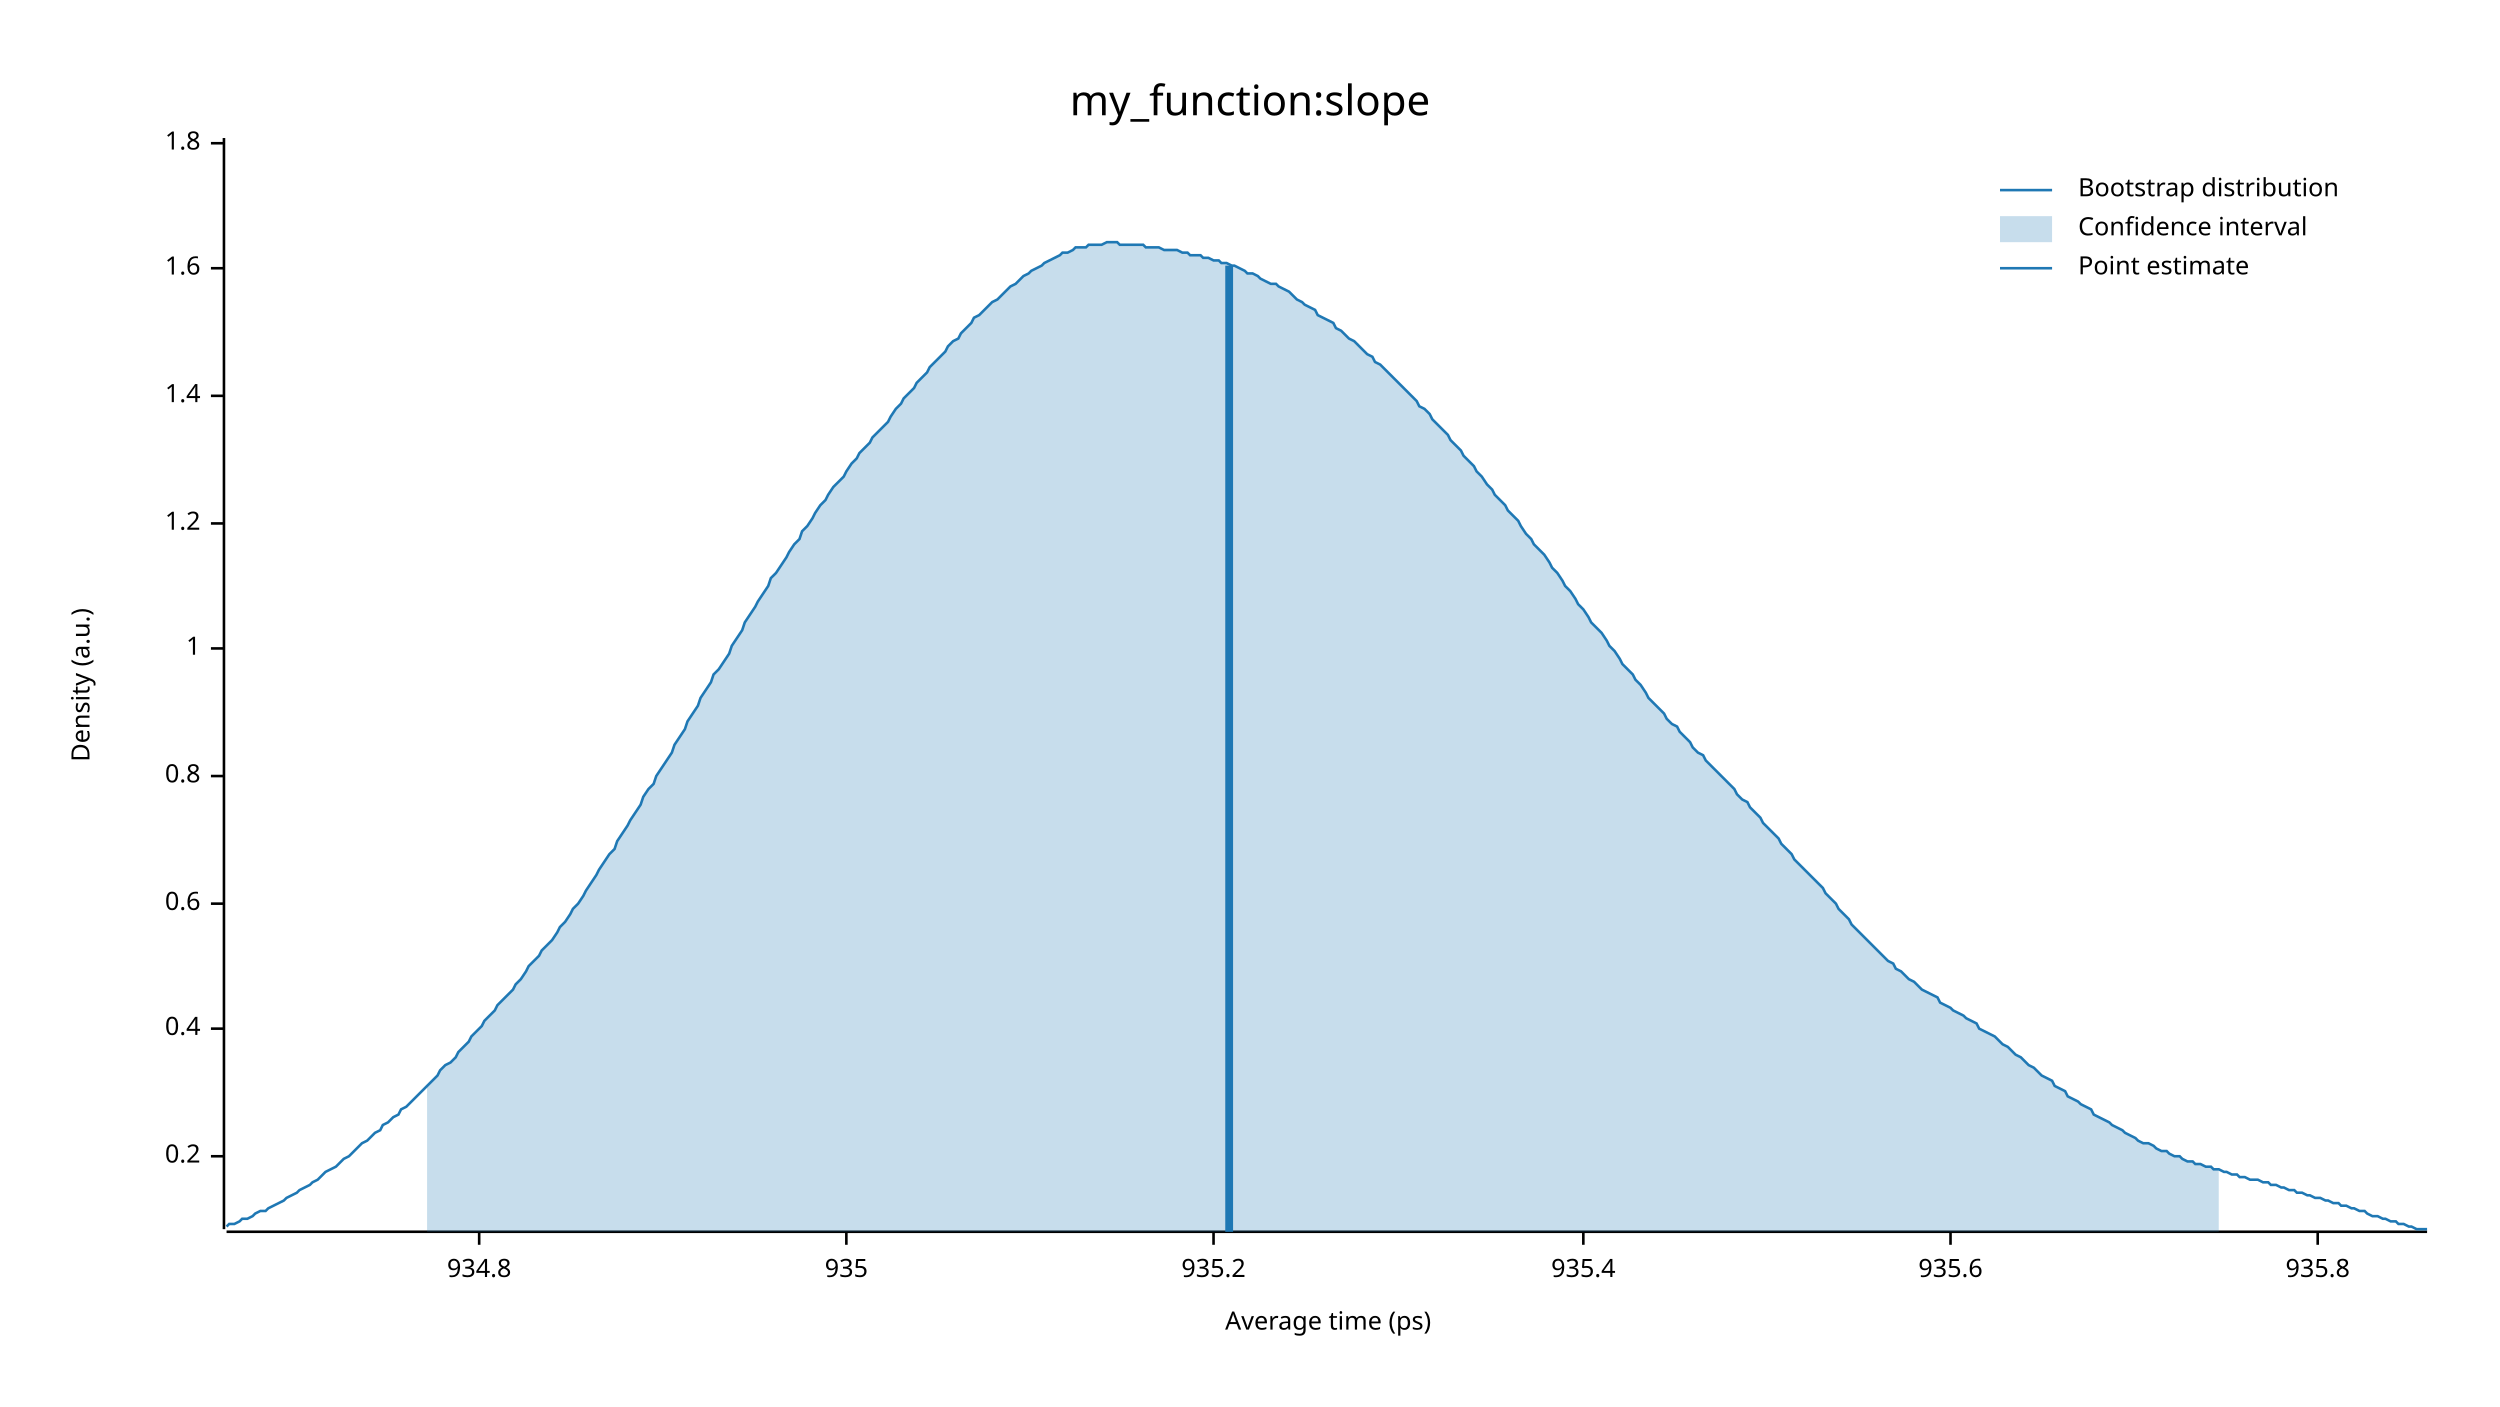
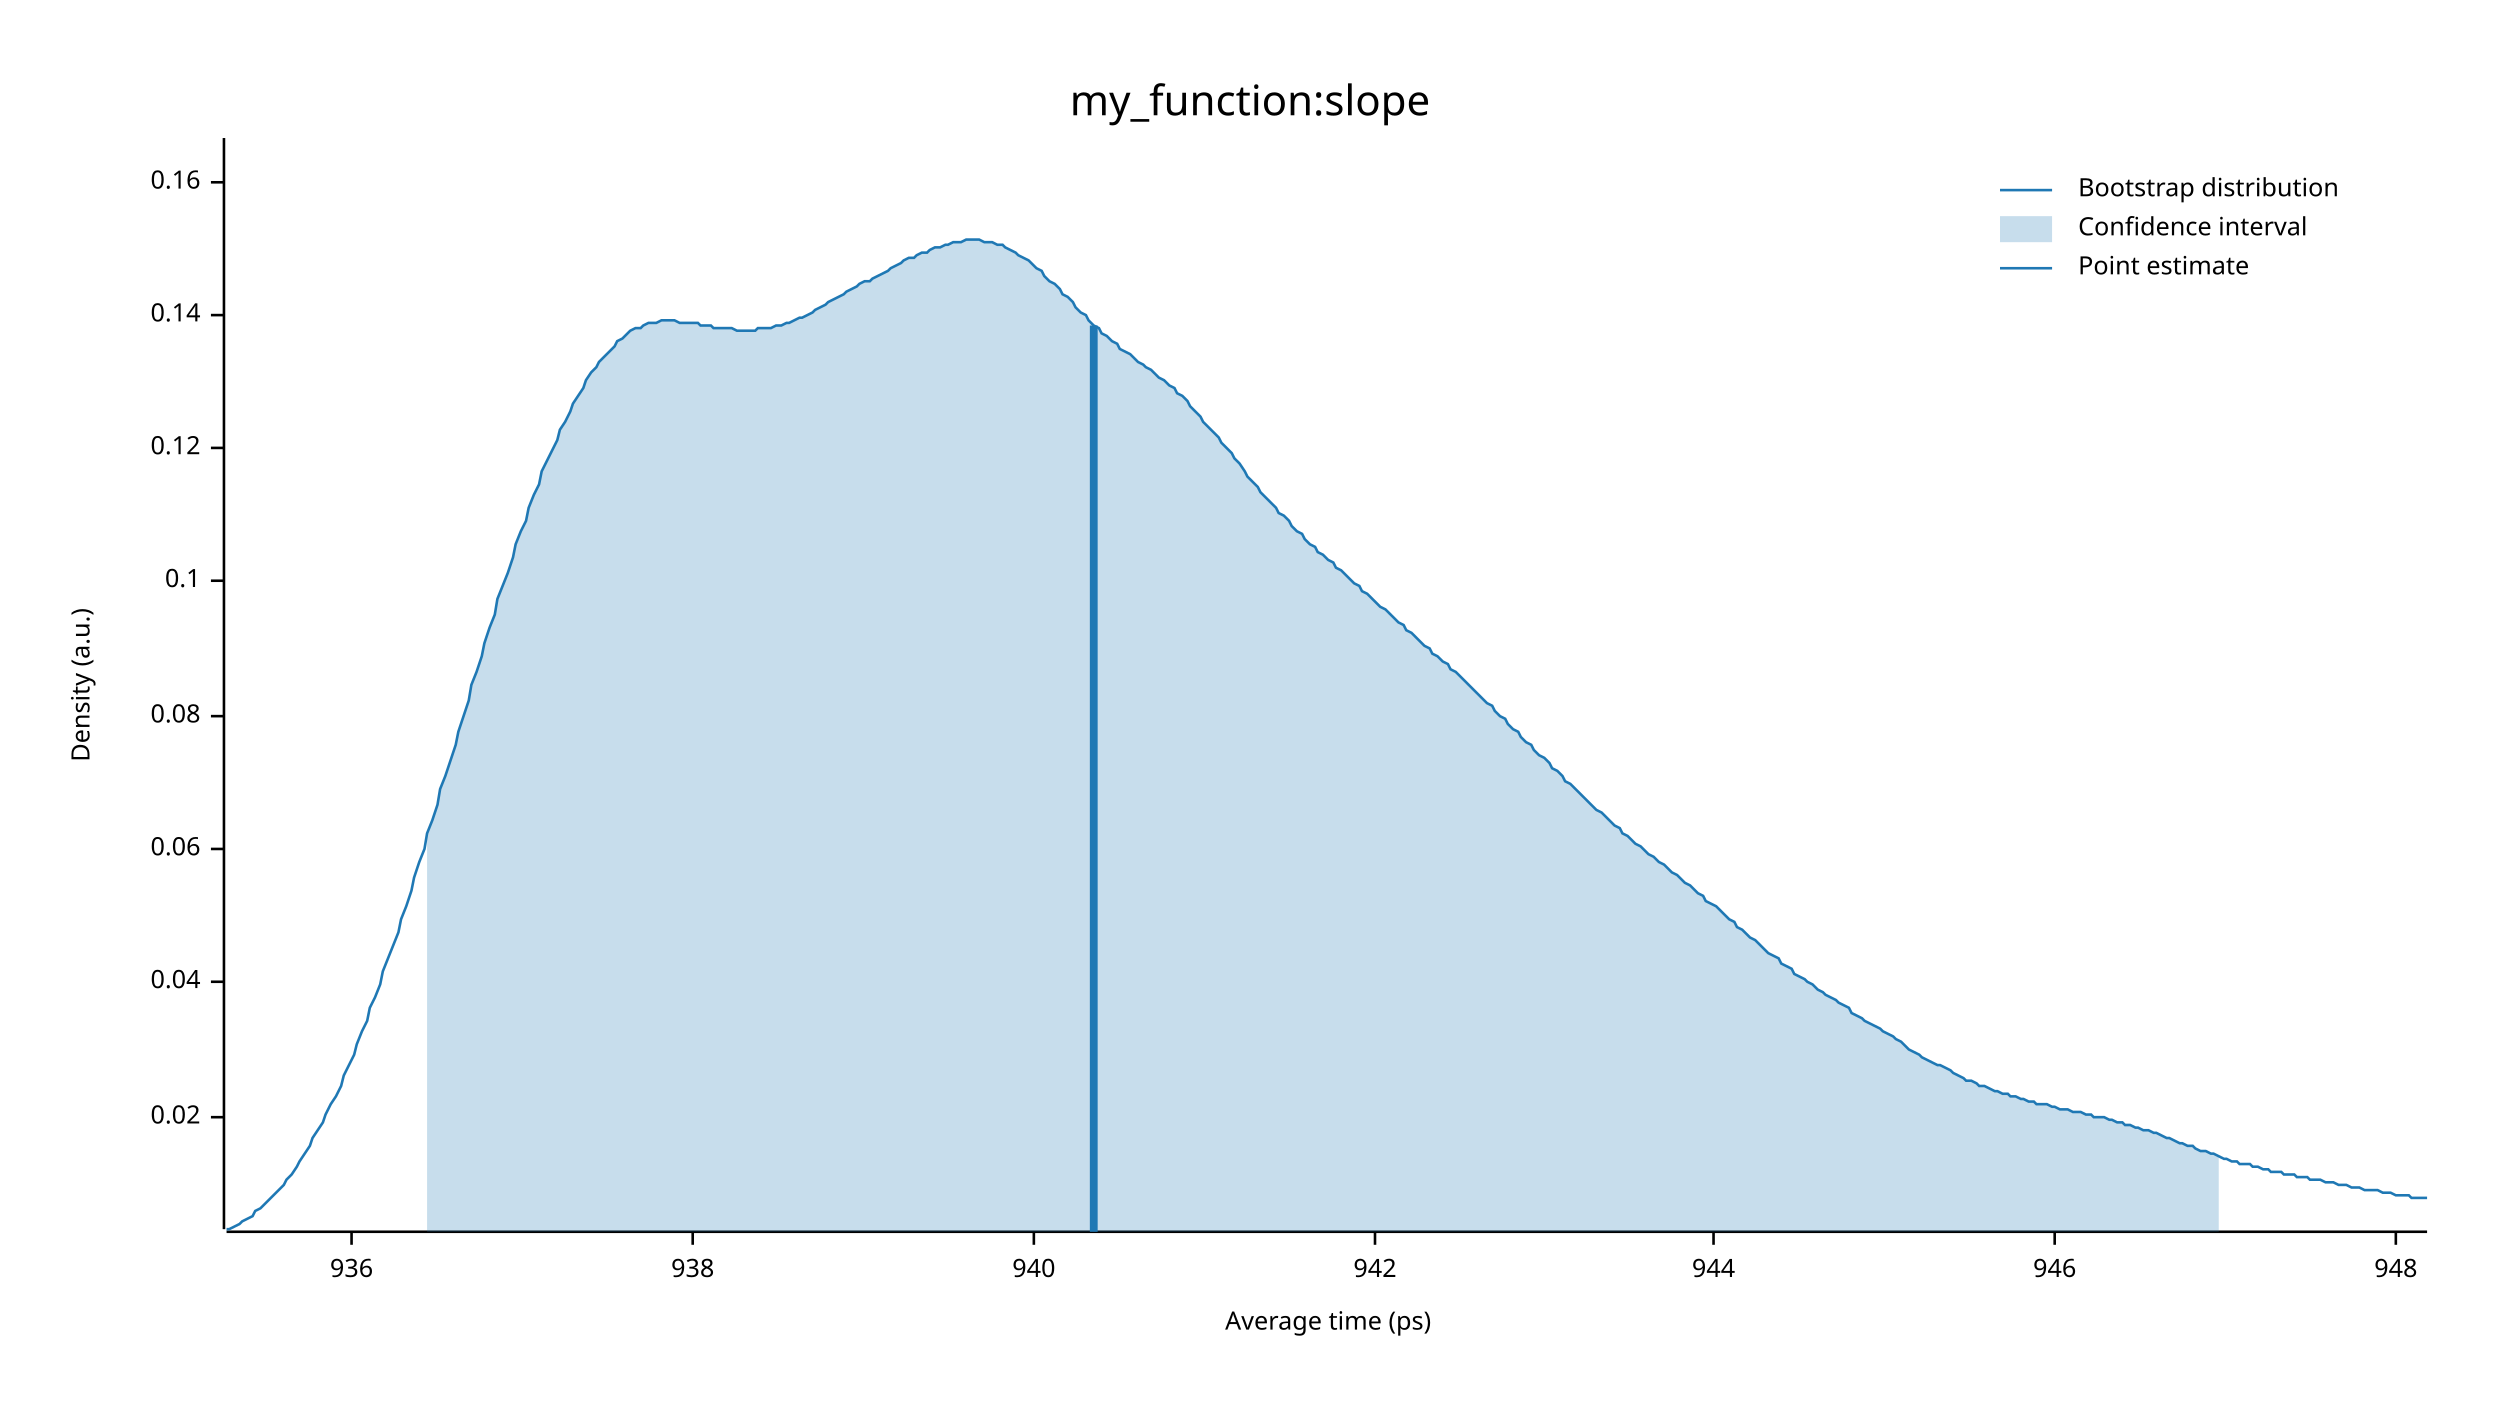
<svg xmlns="http://www.w3.org/2000/svg" width="960" height="540" viewBox="0 0 960 540">
  <text x="480" y="32" dy="0.76em" text-anchor="middle" font-family="sans-serif" font-size="16.129" opacity="1" fill="#000000">
my_function:slope
</text>
  <text x="27" y="263" dy="0.76em" text-anchor="middle" font-family="sans-serif" font-size="9.677" opacity="1" fill="#000000" transform="rotate(270, 27, 263)">
Density (a.u.)
</text>
  <text x="510" y="513" dy="-0.5ex" text-anchor="middle" font-family="sans-serif" font-size="9.677" opacity="1" fill="#000000">
Average time (ps)
</text>
  <polyline fill="none" opacity="1" stroke="#000000" stroke-width="1" points="86,53 86,472 " />
-   <text x="77" y="444" dy="0.5ex" text-anchor="end" font-family="sans-serif" font-size="9.677" opacity="1" fill="#000000">
- 0.2
+   <text x="77" y="429" dy="0.5ex" text-anchor="end" font-family="sans-serif" font-size="9.677" opacity="1" fill="#000000">
+ 0.02
</text>
-   <polyline fill="none" opacity="1" stroke="#000000" stroke-width="1" points="81,444 86,444 " />
-   <text x="77" y="395" dy="0.5ex" text-anchor="end" font-family="sans-serif" font-size="9.677" opacity="1" fill="#000000">
- 0.4
+   <polyline fill="none" opacity="1" stroke="#000000" stroke-width="1" points="81,429 86,429 " />
+   <text x="77" y="377" dy="0.5ex" text-anchor="end" font-family="sans-serif" font-size="9.677" opacity="1" fill="#000000">
+ 0.04
</text>
-   <polyline fill="none" opacity="1" stroke="#000000" stroke-width="1" points="81,395 86,395 " />
-   <text x="77" y="347" dy="0.5ex" text-anchor="end" font-family="sans-serif" font-size="9.677" opacity="1" fill="#000000">
- 0.6
+   <polyline fill="none" opacity="1" stroke="#000000" stroke-width="1" points="81,377 86,377 " />
+   <text x="77" y="326" dy="0.5ex" text-anchor="end" font-family="sans-serif" font-size="9.677" opacity="1" fill="#000000">
+ 0.06
</text>
-   <polyline fill="none" opacity="1" stroke="#000000" stroke-width="1" points="81,347 86,347 " />
-   <text x="77" y="298" dy="0.5ex" text-anchor="end" font-family="sans-serif" font-size="9.677" opacity="1" fill="#000000">
- 0.8
+   <polyline fill="none" opacity="1" stroke="#000000" stroke-width="1" points="81,326 86,326 " />
+   <text x="77" y="275" dy="0.5ex" text-anchor="end" font-family="sans-serif" font-size="9.677" opacity="1" fill="#000000">
+ 0.08
</text>
-   <polyline fill="none" opacity="1" stroke="#000000" stroke-width="1" points="81,298 86,298 " />
-   <text x="77" y="249" dy="0.5ex" text-anchor="end" font-family="sans-serif" font-size="9.677" opacity="1" fill="#000000">
- 1
+   <polyline fill="none" opacity="1" stroke="#000000" stroke-width="1" points="81,275 86,275 " />
+   <text x="77" y="223" dy="0.5ex" text-anchor="end" font-family="sans-serif" font-size="9.677" opacity="1" fill="#000000">
+ 0.1
</text>
-   <polyline fill="none" opacity="1" stroke="#000000" stroke-width="1" points="81,249 86,249 " />
-   <text x="77" y="201" dy="0.5ex" text-anchor="end" font-family="sans-serif" font-size="9.677" opacity="1" fill="#000000">
- 1.2
+   <polyline fill="none" opacity="1" stroke="#000000" stroke-width="1" points="81,223 86,223 " />
+   <text x="77" y="172" dy="0.5ex" text-anchor="end" font-family="sans-serif" font-size="9.677" opacity="1" fill="#000000">
+ 0.12
</text>
-   <polyline fill="none" opacity="1" stroke="#000000" stroke-width="1" points="81,201 86,201 " />
-   <text x="77" y="152" dy="0.5ex" text-anchor="end" font-family="sans-serif" font-size="9.677" opacity="1" fill="#000000">
- 1.4
+   <polyline fill="none" opacity="1" stroke="#000000" stroke-width="1" points="81,172 86,172 " />
+   <text x="77" y="121" dy="0.5ex" text-anchor="end" font-family="sans-serif" font-size="9.677" opacity="1" fill="#000000">
+ 0.14
</text>
-   <polyline fill="none" opacity="1" stroke="#000000" stroke-width="1" points="81,152 86,152 " />
-   <text x="77" y="103" dy="0.5ex" text-anchor="end" font-family="sans-serif" font-size="9.677" opacity="1" fill="#000000">
- 1.6
+   <polyline fill="none" opacity="1" stroke="#000000" stroke-width="1" points="81,121 86,121 " />
+   <text x="77" y="70" dy="0.5ex" text-anchor="end" font-family="sans-serif" font-size="9.677" opacity="1" fill="#000000">
+ 0.16
</text>
-   <polyline fill="none" opacity="1" stroke="#000000" stroke-width="1" points="81,103 86,103 " />
-   <text x="77" y="55" dy="0.5ex" text-anchor="end" font-family="sans-serif" font-size="9.677" opacity="1" fill="#000000">
- 1.8
+   <polyline fill="none" opacity="1" stroke="#000000" stroke-width="1" points="81,70 86,70 " />
+   <polyline fill="none" opacity="1" stroke="#000000" stroke-width="1" points="87,473 932,473 " />
+   <text x="135" y="483" dy="0.76em" text-anchor="middle" font-family="sans-serif" font-size="9.677" opacity="1" fill="#000000">
+ 936
</text>
-   <polyline fill="none" opacity="1" stroke="#000000" stroke-width="1" points="81,55 86,55 " />
-   <polyline fill="none" opacity="1" stroke="#000000" stroke-width="1" points="87,473 932,473 " />
-   <text x="184" y="483" dy="0.76em" text-anchor="middle" font-family="sans-serif" font-size="9.677" opacity="1" fill="#000000">
- 934.8
+   <polyline fill="none" opacity="1" stroke="#000000" stroke-width="1" points="135,473 135,478 " />
+   <text x="266" y="483" dy="0.76em" text-anchor="middle" font-family="sans-serif" font-size="9.677" opacity="1" fill="#000000">
+ 938
</text>
-   <polyline fill="none" opacity="1" stroke="#000000" stroke-width="1" points="184,473 184,478 " />
-   <text x="325" y="483" dy="0.76em" text-anchor="middle" font-family="sans-serif" font-size="9.677" opacity="1" fill="#000000">
- 935
+   <polyline fill="none" opacity="1" stroke="#000000" stroke-width="1" points="266,473 266,478 " />
+   <text x="397" y="483" dy="0.76em" text-anchor="middle" font-family="sans-serif" font-size="9.677" opacity="1" fill="#000000">
+ 940
</text>
-   <polyline fill="none" opacity="1" stroke="#000000" stroke-width="1" points="325,473 325,478 " />
-   <text x="466" y="483" dy="0.76em" text-anchor="middle" font-family="sans-serif" font-size="9.677" opacity="1" fill="#000000">
- 935.2
+   <polyline fill="none" opacity="1" stroke="#000000" stroke-width="1" points="397,473 397,478 " />
+   <text x="528" y="483" dy="0.76em" text-anchor="middle" font-family="sans-serif" font-size="9.677" opacity="1" fill="#000000">
+ 942
</text>
-   <polyline fill="none" opacity="1" stroke="#000000" stroke-width="1" points="466,473 466,478 " />
-   <text x="608" y="483" dy="0.76em" text-anchor="middle" font-family="sans-serif" font-size="9.677" opacity="1" fill="#000000">
- 935.4
+   <polyline fill="none" opacity="1" stroke="#000000" stroke-width="1" points="528,473 528,478 " />
+   <text x="658" y="483" dy="0.76em" text-anchor="middle" font-family="sans-serif" font-size="9.677" opacity="1" fill="#000000">
+ 944
</text>
-   <polyline fill="none" opacity="1" stroke="#000000" stroke-width="1" points="608,473 608,478 " />
-   <text x="749" y="483" dy="0.76em" text-anchor="middle" font-family="sans-serif" font-size="9.677" opacity="1" fill="#000000">
- 935.6
+   <polyline fill="none" opacity="1" stroke="#000000" stroke-width="1" points="658,473 658,478 " />
+   <text x="789" y="483" dy="0.76em" text-anchor="middle" font-family="sans-serif" font-size="9.677" opacity="1" fill="#000000">
+ 946
</text>
-   <polyline fill="none" opacity="1" stroke="#000000" stroke-width="1" points="749,473 749,478 " />
-   <text x="890" y="483" dy="0.76em" text-anchor="middle" font-family="sans-serif" font-size="9.677" opacity="1" fill="#000000">
- 935.8
+   <polyline fill="none" opacity="1" stroke="#000000" stroke-width="1" points="789,473 789,478 " />
+   <text x="920" y="483" dy="0.76em" text-anchor="middle" font-family="sans-serif" font-size="9.677" opacity="1" fill="#000000">
+ 948
</text>
-   <polyline fill="none" opacity="1" stroke="#000000" stroke-width="1" points="890,473 890,478 " />
-   <polyline fill="none" opacity="1" stroke="#1F78B4" stroke-width="1" points="87,471 88,470 90,470 92,469 93,468 95,468 97,467 98,466 100,465 102,465 103,464 105,463 107,462 109,461 110,460 112,459 114,458 115,457 117,456 119,455 120,454 122,453 124,451 125,450 127,449 129,448 131,446 132,445 134,444 136,442 137,441 139,439 141,438 142,437 144,435 146,434 147,432 149,431 151,429 153,428 154,426 156,425 158,423 159,422 161,420 163,418 164,417 166,415 168,413 169,411 171,409 173,408 175,406 176,404 178,402 180,400 181,398 183,396 185,394 186,392 188,390 190,388 191,386 193,384 195,382 197,380 198,378 200,376 202,373 203,371 205,369 207,367 208,365 210,363 212,361 214,358 215,356 217,354 219,351 220,349 222,347 224,344 225,342 227,339 229,336 230,334 232,331 234,328 236,326 237,323 239,320 241,317 242,315 244,312 246,309 247,306 249,303 251,301 252,298 254,295 256,292 258,289 259,286 261,283 263,280 264,277 266,274 268,271 269,268 271,265 273,262 274,259 276,257 278,254 280,251 281,248 283,245 285,242 286,239 288,236 290,233 291,231 293,228 295,225 296,222 298,220 300,217 302,214 303,212 305,209 307,207 308,204 310,202 312,199 313,197 315,194 317,192 318,190 320,187 322,185 324,183 325,181 327,178 329,176 330,174 332,172 334,170 335,168 337,166 339,164 341,162 342,160 344,157 346,155 347,153 349,151 351,149 352,147 354,145 356,143 357,141 359,139 361,137 363,135 364,133 366,131 368,130 369,128 371,126 373,124 374,122 376,121 378,119 379,118 381,116 383,115 385,113 386,112 388,110 390,109 391,108 393,106 395,105 396,104 398,103 400,102 401,101 403,100 405,99 407,98 408,97 410,97 412,96 413,95 415,95 417,95 418,94 420,94 422,94 423,94 425,93 427,93 429,93 430,94 432,94 434,94 435,94 437,94 439,94 440,95 442,95 444,95 445,95 447,96 449,96 451,96 452,96 454,97 456,97 457,98 459,98 461,98 462,99 464,99 466,100 468,100 469,101 471,101 473,102 474,102 476,103 478,104 479,105 481,105 483,106 484,107 486,108 488,109 490,109 491,110 493,111 495,112 496,113 498,115 500,116 501,117 503,118 505,119 506,121 508,122 510,123 512,124 513,126 515,127 517,129 518,130 520,131 522,133 523,134 525,136 527,137 528,139 530,140 532,142 534,144 535,145 537,147 539,149 540,150 542,152 544,154 545,156 547,157 549,159 550,161 552,163 554,165 556,167 557,169 559,171 561,173 562,175 564,177 566,179 567,181 569,183 571,186 573,188 574,190 576,192 578,194 579,196 581,198 583,200 584,202 586,205 588,207 589,209 591,211 593,213 595,216 596,218 598,220 600,223 601,225 603,227 605,230 606,232 608,234 610,237 611,239 613,241 615,243 617,246 618,248 620,250 622,253 623,255 625,257 627,259 628,261 630,263 632,266 633,268 635,270 637,272 639,274 640,276 642,278 644,279 645,281 647,283 649,285 650,287 652,289 654,290 655,292 657,294 659,296 661,298 662,299 664,301 666,303 667,305 669,307 671,308 672,310 674,312 676,314 677,316 679,318 681,320 683,322 684,324 686,326 688,328 689,330 691,332 693,334 694,335 696,337 698,339 700,341 701,343 703,345 705,347 706,349 708,351 710,353 711,355 713,357 715,359 716,360 718,362 720,364 722,366 723,367 725,369 727,370 728,372 730,373 732,375 733,376 735,377 737,379 738,380 740,381 742,382 744,383 745,385 747,386 749,387 750,388 752,389 754,390 755,391 757,392 759,393 760,395 762,396 764,397 766,398 767,399 769,401 771,402 772,403 774,405 776,406 777,407 779,409 781,410 782,411 784,413 786,414 788,415 789,417 791,418 793,419 794,421 796,422 798,423 799,424 801,425 803,426 804,428 806,429 808,430 810,431 811,432 813,433 815,434 816,435 818,436 820,437 821,438 823,439 825,439 827,440 828,441 830,442 832,442 833,443 835,444 837,444 838,445 840,446 842,446 843,447 845,447 847,448 849,448 850,449 852,449 854,450 855,450 857,451 859,451 860,452 862,452 864,453 865,453 867,453 869,454 871,454 872,455 874,455 876,456 877,456 879,457 881,457 882,458 884,458 886,459 887,459 889,460 891,460 893,461 894,461 896,462 898,462 899,463 901,463 903,464 904,464 906,465 908,465 909,466 911,467 913,467 915,468 916,468 918,469 920,469 921,470 923,470 925,471 926,471 928,472 930,472 932,472 " />
-   <polygon opacity="0.25" fill="#1F78B4" points="164,417 166,415 168,413 169,411 171,409 173,408 175,406 176,404 178,402 180,400 181,398 183,396 185,394 186,392 188,390 190,388 191,386 193,384 195,382 197,380 198,378 200,376 202,373 203,371 205,369 207,367 208,365 210,363 212,361 214,358 215,356 217,354 219,351 220,349 222,347 224,344 225,342 227,339 229,336 230,334 232,331 234,328 236,326 237,323 239,320 241,317 242,315 244,312 246,309 247,306 249,303 251,301 252,298 254,295 256,292 258,289 259,286 261,283 263,280 264,277 266,274 268,271 269,268 271,265 273,262 274,259 276,257 278,254 280,251 281,248 283,245 285,242 286,239 288,236 290,233 291,231 293,228 295,225 296,222 298,220 300,217 302,214 303,212 305,209 307,207 308,204 310,202 312,199 313,197 315,194 317,192 318,190 320,187 322,185 324,183 325,181 327,178 329,176 330,174 332,172 334,170 335,168 337,166 339,164 341,162 342,160 344,157 346,155 347,153 349,151 351,149 352,147 354,145 356,143 357,141 359,139 361,137 363,135 364,133 366,131 368,130 369,128 371,126 373,124 374,122 376,121 378,119 379,118 381,116 383,115 385,113 386,112 388,110 390,109 391,108 393,106 395,105 396,104 398,103 400,102 401,101 403,100 405,99 407,98 408,97 410,97 412,96 413,95 415,95 417,95 418,94 420,94 422,94 423,94 425,93 427,93 429,93 430,94 432,94 434,94 435,94 437,94 439,94 440,95 442,95 444,95 445,95 447,96 449,96 451,96 452,96 454,97 456,97 457,98 459,98 461,98 462,99 464,99 466,100 468,100 469,101 471,101 473,102 474,102 476,103 478,104 479,105 481,105 483,106 484,107 486,108 488,109 490,109 491,110 493,111 495,112 496,113 498,115 500,116 501,117 503,118 505,119 506,121 508,122 510,123 512,124 513,126 515,127 517,129 518,130 520,131 522,133 523,134 525,136 527,137 528,139 530,140 532,142 534,144 535,145 537,147 539,149 540,150 542,152 544,154 545,156 547,157 549,159 550,161 552,163 554,165 556,167 557,169 559,171 561,173 562,175 564,177 566,179 567,181 569,183 571,186 573,188 574,190 576,192 578,194 579,196 581,198 583,200 584,202 586,205 588,207 589,209 591,211 593,213 595,216 596,218 598,220 600,223 601,225 603,227 605,230 606,232 608,234 610,237 611,239 613,241 615,243 617,246 618,248 620,250 622,253 623,255 625,257 627,259 628,261 630,263 632,266 633,268 635,270 637,272 639,274 640,276 642,278 644,279 645,281 647,283 649,285 650,287 652,289 654,290 655,292 657,294 659,296 661,298 662,299 664,301 666,303 667,305 669,307 671,308 672,310 674,312 676,314 677,316 679,318 681,320 683,322 684,324 686,326 688,328 689,330 691,332 693,334 694,335 696,337 698,339 700,341 701,343 703,345 705,347 706,349 708,351 710,353 711,355 713,357 715,359 716,360 718,362 720,364 722,366 723,367 725,369 727,370 728,372 730,373 732,375 733,376 735,377 737,379 738,380 740,381 742,382 744,383 745,385 747,386 749,387 750,388 752,389 754,390 755,391 757,392 759,393 760,395 762,396 764,397 766,398 767,399 769,401 771,402 772,403 774,405 776,406 777,407 779,409 781,410 782,411 784,413 786,414 788,415 789,417 791,418 793,419 794,421 796,422 798,423 799,424 801,425 803,426 804,428 806,429 808,430 810,431 811,432 813,433 815,434 816,435 818,436 820,437 821,438 823,439 825,439 827,440 828,441 830,442 832,442 833,443 835,444 837,444 838,445 840,446 842,446 843,447 845,447 847,448 849,448 850,449 852,449 852,473 164,473 " />
-   <polyline fill="none" opacity="1" stroke="#1F78B4" stroke-width="3" points="472,473 472,102 " />
+   <polyline fill="none" opacity="1" stroke="#000000" stroke-width="1" points="920,473 920,478 " />
+   <polyline fill="none" opacity="1" stroke="#1F78B4" stroke-width="1" points="87,472 88,472 90,471 92,470 93,469 95,468 97,467 98,465 100,464 102,462 103,461 105,459 107,457 109,455 110,453 112,451 114,448 115,446 117,443 119,440 120,437 122,434 124,431 125,428 127,424 129,421 131,417 132,413 134,409 136,405 137,401 139,396 141,392 142,387 144,383 146,378 147,373 149,368 151,363 153,358 154,353 156,348 158,342 159,337 161,331 163,326 164,320 166,315 168,309 169,303 171,298 173,292 175,286 176,281 178,275 180,269 181,263 183,258 185,252 186,247 188,241 190,236 191,230 193,225 195,220 197,214 198,209 200,204 202,200 203,195 205,190 207,186 208,181 210,177 212,173 214,169 215,165 217,162 219,158 220,155 222,152 224,149 225,146 227,143 229,141 230,139 232,137 234,135 236,133 237,131 239,130 241,128 242,127 244,126 246,126 247,125 249,124 251,124 252,124 254,123 256,123 258,123 259,123 261,124 263,124 264,124 266,124 268,124 269,125 271,125 273,125 274,126 276,126 278,126 280,126 281,126 283,127 285,127 286,127 288,127 290,127 291,126 293,126 295,126 296,126 298,125 300,125 302,124 303,124 305,123 307,122 308,122 310,121 312,120 313,119 315,118 317,117 318,116 320,115 322,114 324,113 325,112 327,111 329,110 330,109 332,108 334,108 335,107 337,106 339,105 341,104 342,103 344,102 346,101 347,100 349,99 351,99 352,98 354,97 356,97 357,96 359,95 361,95 363,94 364,94 366,93 368,93 369,93 371,92 373,92 374,92 376,92 378,93 379,93 381,93 383,94 385,94 386,95 388,96 390,97 391,98 393,99 395,100 396,101 398,103 400,104 401,106 403,108 405,109 407,111 408,113 410,114 412,116 413,118 415,120 417,121 418,123 420,125 422,126 423,128 425,129 427,131 429,132 430,134 432,135 434,136 435,137 437,139 439,140 440,141 442,142 444,144 445,145 447,146 449,148 451,149 452,151 454,152 456,154 457,156 459,158 461,160 462,162 464,164 466,166 468,168 469,170 471,172 473,174 474,176 476,178 478,181 479,183 481,185 483,187 484,189 486,191 488,193 490,195 491,197 493,198 495,200 496,202 498,204 500,205 501,207 503,209 505,210 506,212 508,213 510,215 512,216 513,218 515,219 517,221 518,222 520,224 522,225 523,227 525,228 527,230 528,231 530,233 532,234 534,236 535,237 537,239 539,240 540,242 542,243 544,245 545,246 547,248 549,249 550,251 552,252 554,254 556,255 557,257 559,258 561,260 562,261 564,263 566,265 567,266 569,268 571,270 573,271 574,273 576,275 578,276 579,278 581,280 583,281 584,283 586,285 588,286 589,288 591,290 593,291 595,293 596,295 598,296 600,298 601,300 603,301 605,303 606,304 608,306 610,308 611,309 613,311 615,312 617,314 618,315 620,317 622,318 623,320 625,321 627,323 628,324 630,325 632,327 633,328 635,329 637,331 639,332 640,333 642,335 644,336 645,337 647,339 649,340 650,341 652,343 654,344 655,346 657,347 659,348 661,350 662,351 664,353 666,354 667,356 669,357 671,359 672,360 674,361 676,363 677,364 679,366 681,367 683,368 684,370 686,371 688,372 689,374 691,375 693,376 694,377 696,378 698,380 700,381 701,382 703,383 705,384 706,385 708,386 710,387 711,389 713,390 715,391 716,392 718,393 720,394 722,395 723,396 725,397 727,398 728,399 730,400 732,402 733,403 735,404 737,405 738,406 740,407 742,408 744,409 745,409 747,410 749,411 750,412 752,413 754,414 755,415 757,415 759,416 760,417 762,417 764,418 766,419 767,419 769,420 771,420 772,421 774,421 776,422 777,422 779,423 781,423 782,424 784,424 786,424 788,425 789,425 791,426 793,426 794,426 796,427 798,427 799,427 801,428 803,428 804,429 806,429 808,429 810,430 811,430 813,431 815,431 816,432 818,432 820,433 821,433 823,434 825,434 827,435 828,435 830,436 832,437 833,437 835,438 837,439 838,439 840,440 842,440 843,441 845,442 847,442 849,443 850,443 852,444 854,445 855,445 857,446 859,446 860,447 862,447 864,447 865,448 867,448 869,449 871,449 872,450 874,450 876,450 877,451 879,451 881,451 882,452 884,452 886,452 887,453 889,453 891,453 893,454 894,454 896,454 898,455 899,455 901,455 903,456 904,456 906,456 908,457 909,457 911,457 913,457 915,458 916,458 918,458 920,459 921,459 923,459 925,459 926,460 928,460 930,460 932,460 " />
+   <polygon opacity="0.25" fill="#1F78B4" points="164,320 166,315 168,309 169,303 171,298 173,292 175,286 176,281 178,275 180,269 181,263 183,258 185,252 186,247 188,241 190,236 191,230 193,225 195,220 197,214 198,209 200,204 202,200 203,195 205,190 207,186 208,181 210,177 212,173 214,169 215,165 217,162 219,158 220,155 222,152 224,149 225,146 227,143 229,141 230,139 232,137 234,135 236,133 237,131 239,130 241,128 242,127 244,126 246,126 247,125 249,124 251,124 252,124 254,123 256,123 258,123 259,123 261,124 263,124 264,124 266,124 268,124 269,125 271,125 273,125 274,126 276,126 278,126 280,126 281,126 283,127 285,127 286,127 288,127 290,127 291,126 293,126 295,126 296,126 298,125 300,125 302,124 303,124 305,123 307,122 308,122 310,121 312,120 313,119 315,118 317,117 318,116 320,115 322,114 324,113 325,112 327,111 329,110 330,109 332,108 334,108 335,107 337,106 339,105 341,104 342,103 344,102 346,101 347,100 349,99 351,99 352,98 354,97 356,97 357,96 359,95 361,95 363,94 364,94 366,93 368,93 369,93 371,92 373,92 374,92 376,92 378,93 379,93 381,93 383,94 385,94 386,95 388,96 390,97 391,98 393,99 395,100 396,101 398,103 400,104 401,106 403,108 405,109 407,111 408,113 410,114 412,116 413,118 415,120 417,121 418,123 420,125 422,126 423,128 425,129 427,131 429,132 430,134 432,135 434,136 435,137 437,139 439,140 440,141 442,142 444,144 445,145 447,146 449,148 451,149 452,151 454,152 456,154 457,156 459,158 461,160 462,162 464,164 466,166 468,168 469,170 471,172 473,174 474,176 476,178 478,181 479,183 481,185 483,187 484,189 486,191 488,193 490,195 491,197 493,198 495,200 496,202 498,204 500,205 501,207 503,209 505,210 506,212 508,213 510,215 512,216 513,218 515,219 517,221 518,222 520,224 522,225 523,227 525,228 527,230 528,231 530,233 532,234 534,236 535,237 537,239 539,240 540,242 542,243 544,245 545,246 547,248 549,249 550,251 552,252 554,254 556,255 557,257 559,258 561,260 562,261 564,263 566,265 567,266 569,268 571,270 573,271 574,273 576,275 578,276 579,278 581,280 583,281 584,283 586,285 588,286 589,288 591,290 593,291 595,293 596,295 598,296 600,298 601,300 603,301 605,303 606,304 608,306 610,308 611,309 613,311 615,312 617,314 618,315 620,317 622,318 623,320 625,321 627,323 628,324 630,325 632,327 633,328 635,329 637,331 639,332 640,333 642,335 644,336 645,337 647,339 649,340 650,341 652,343 654,344 655,346 657,347 659,348 661,350 662,351 664,353 666,354 667,356 669,357 671,359 672,360 674,361 676,363 677,364 679,366 681,367 683,368 684,370 686,371 688,372 689,374 691,375 693,376 694,377 696,378 698,380 700,381 701,382 703,383 705,384 706,385 708,386 710,387 711,389 713,390 715,391 716,392 718,393 720,394 722,395 723,396 725,397 727,398 728,399 730,400 732,402 733,403 735,404 737,405 738,406 740,407 742,408 744,409 745,409 747,410 749,411 750,412 752,413 754,414 755,415 757,415 759,416 760,417 762,417 764,418 766,419 767,419 769,420 771,420 772,421 774,421 776,422 777,422 779,423 781,423 782,424 784,424 786,424 788,425 789,425 791,426 793,426 794,426 796,427 798,427 799,427 801,428 803,428 804,429 806,429 808,429 810,430 811,430 813,431 815,431 816,432 818,432 820,433 821,433 823,434 825,434 827,435 828,435 830,436 832,437 833,437 835,438 837,439 838,439 840,440 842,440 843,441 845,442 847,442 849,443 850,443 852,444 852,473 164,473 " />
+   <polyline fill="none" opacity="1" stroke="#1F78B4" stroke-width="3" points="420,473 420,125 " />
  <text x="798" y="68" dy="0.76em" text-anchor="start" font-family="sans-serif" font-size="9.677" opacity="1" fill="#000000">
Bootstrap distribution
</text>
  <text x="798" y="83" dy="0.76em" text-anchor="start" font-family="sans-serif" font-size="9.677" opacity="1" fill="#000000">
Confidence interval
</text>
  <text x="798" y="98" dy="0.76em" text-anchor="start" font-family="sans-serif" font-size="9.677" opacity="1" fill="#000000">
Point estimate
</text>
  <polyline fill="none" opacity="1" stroke="#1F78B4" stroke-width="1" points="768,73 788,73 " />
  <rect x="768" y="83" width="20" height="10" opacity="0.25" fill="#1F78B4" stroke="none" />
  <polyline fill="none" opacity="1" stroke="#1F78B4" stroke-width="1" points="768,103 788,103 " />
</svg>
